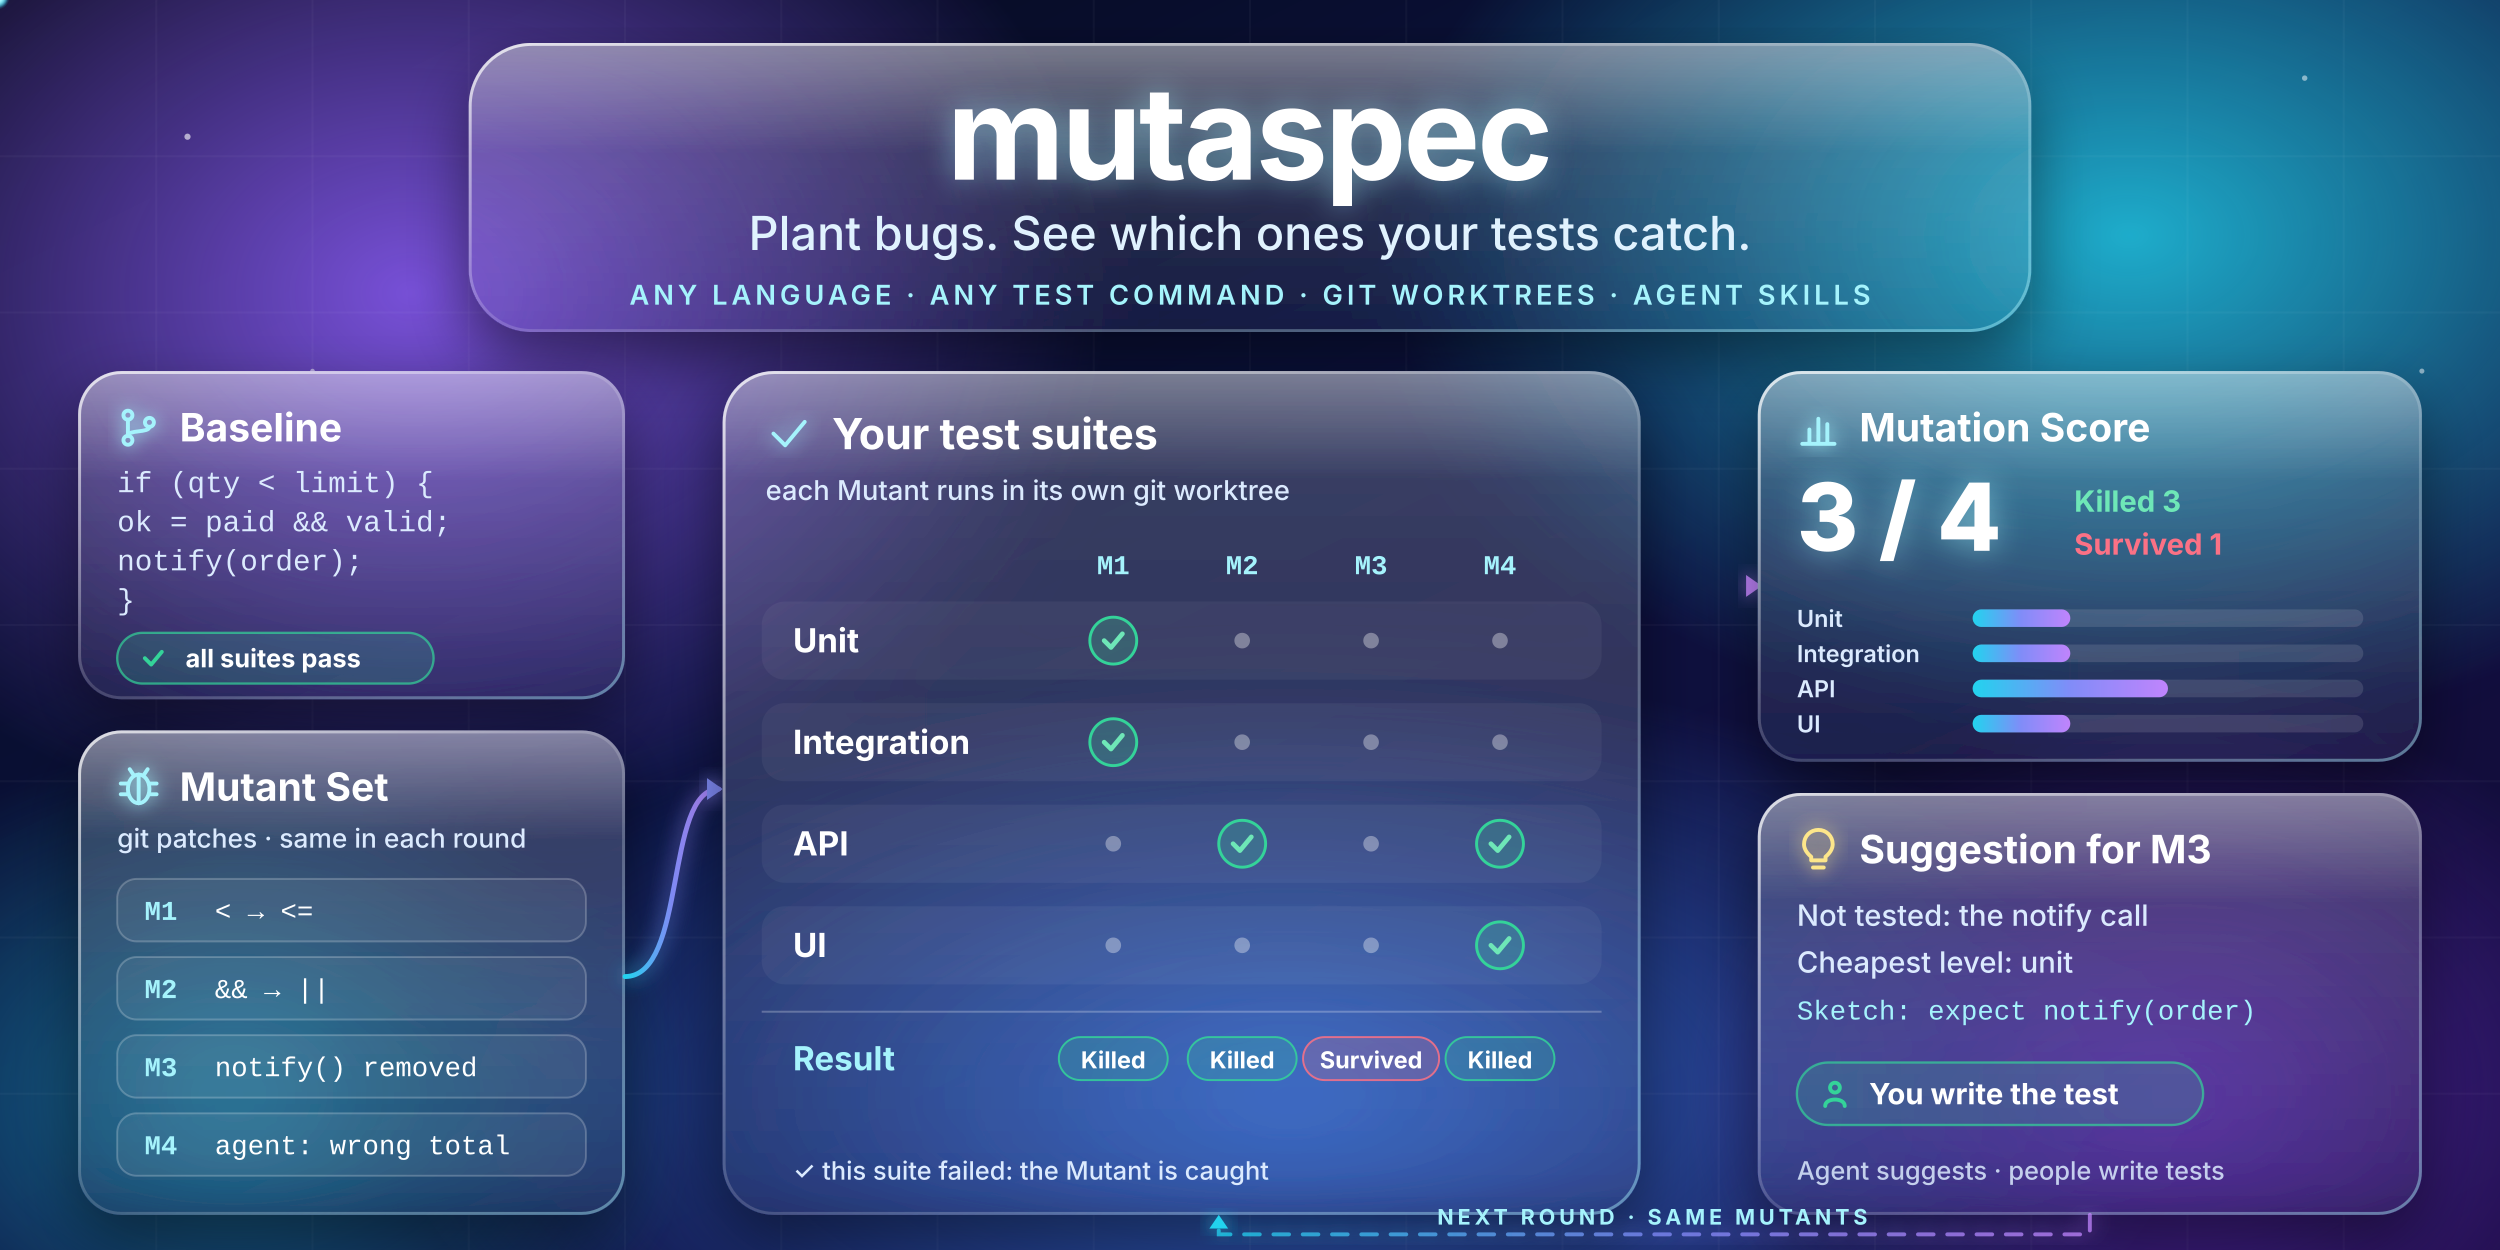
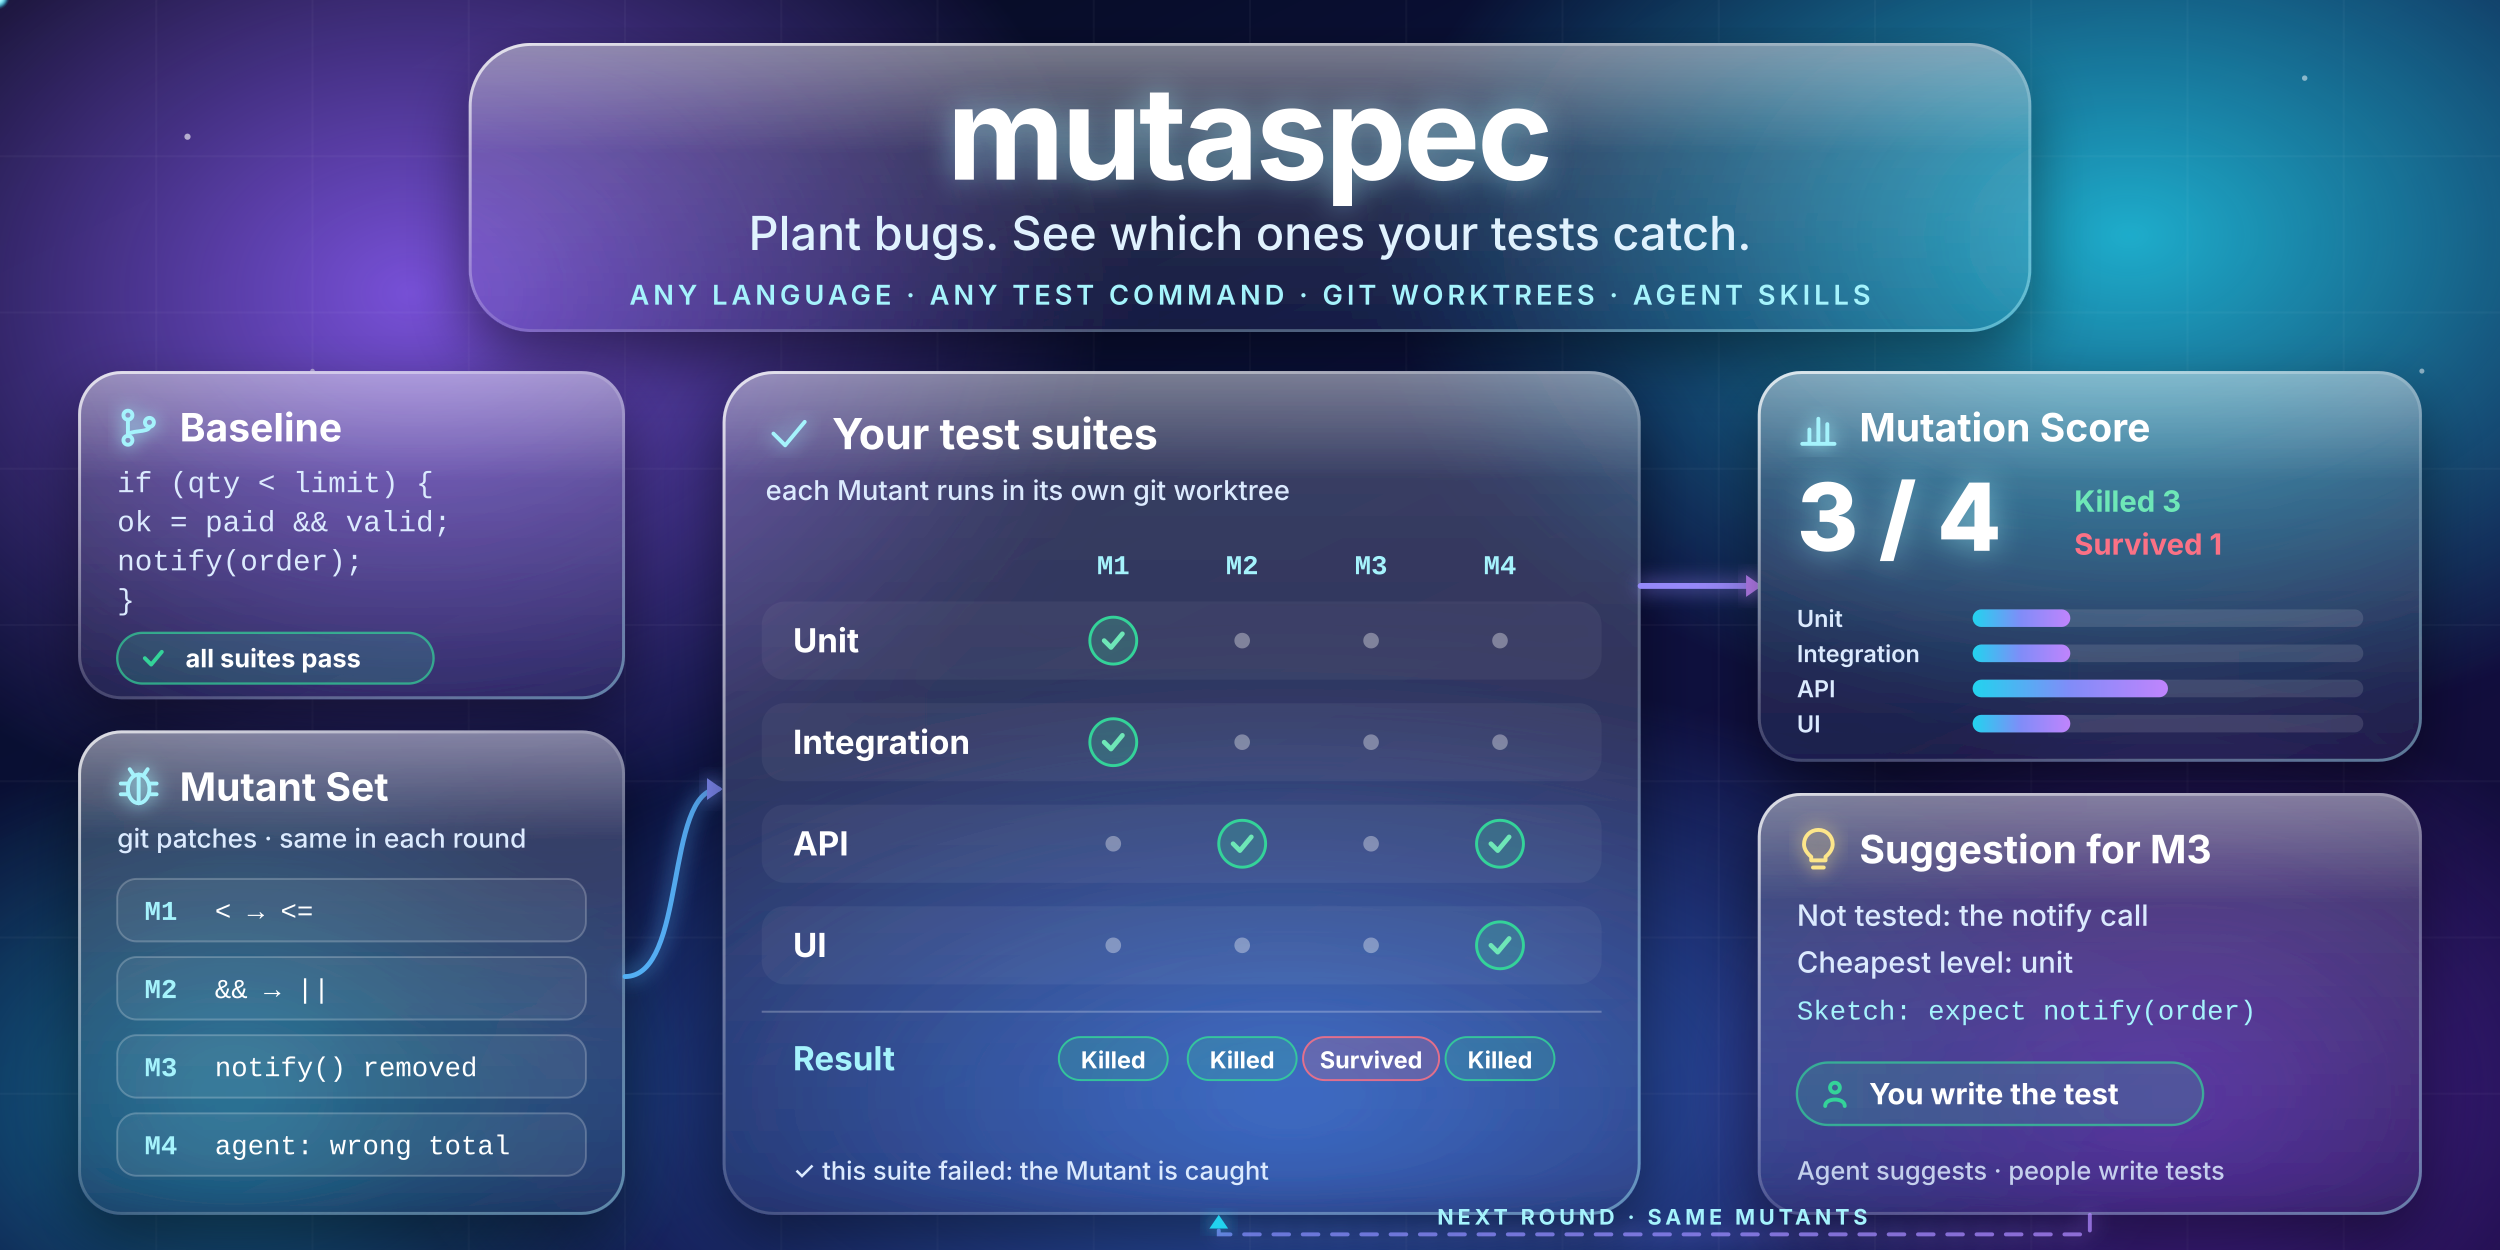
<svg xmlns="http://www.w3.org/2000/svg" xmlns:xlink="http://www.w3.org/1999/xlink" width="1280" height="640" viewBox="0 0 1280 640" role="img" aria-labelledby="title desc">
  <style>@media (prefers-reduced-motion: reduce) { .mover { display: none; } }</style>
  <defs>
    <linearGradient id="bg" x1="0" y1="0" x2="1" y2="1">
      <stop offset="0" stop-color="#050816" />
      <stop offset="0.45" stop-color="#0b1240" />
      <stop offset="1" stop-color="#160a3a" />
    </linearGradient>
    <radialGradient id="gViolet" cx="0.5" cy="0.5" r="0.5">
      <stop offset="0" stop-color="#8b5cf6" stop-opacity="0.85" />
      <stop offset="1" stop-color="#8b5cf6" stop-opacity="0" />
    </radialGradient>
    <radialGradient id="gCyan" cx="0.5" cy="0.5" r="0.5">
      <stop offset="0" stop-color="#22d3ee" stop-opacity="0.8" />
      <stop offset="1" stop-color="#22d3ee" stop-opacity="0" />
    </radialGradient>
    <radialGradient id="gBlue" cx="0.5" cy="0.5" r="0.5">
      <stop offset="0" stop-color="#3b82f6" stop-opacity="0.75" />
      <stop offset="1" stop-color="#3b82f6" stop-opacity="0" />
    </radialGradient>
    <radialGradient id="gDeep" cx="0.5" cy="0.5" r="0.5">
      <stop offset="0" stop-color="#7c3aed" stop-opacity="0.55" />
      <stop offset="1" stop-color="#7c3aed" stop-opacity="0" />
    </radialGradient>
    <g id="blobs">
      <ellipse cx="210" cy="150" rx="360" ry="280" fill="url(#gViolet)" />
      <ellipse cx="1090" cy="120" rx="380" ry="260" fill="url(#gCyan)" />
      <ellipse cx="660" cy="560" rx="460" ry="220" fill="url(#gBlue)" />
      <ellipse cx="1120" cy="560" rx="260" ry="200" fill="url(#gDeep)" />
      <ellipse cx="120" cy="560" rx="240" ry="180" fill="url(#gCyan)" opacity="0.6" />
    </g>
    <filter id="frost" x="-10%" y="-10%" width="120%" height="120%">
      <feGaussianBlur stdDeviation="22" />
    </filter>
    <filter id="softGlow" x="-50%" y="-50%" width="200%" height="200%">
+       <feGaussianBlur stdDeviation="5" result="b" />
+       <feMerge>
+         <feMergeNode in="b" />
+         <feMergeNode in="SourceGraphic" />
+       </feMerge>
+     </filter>
+     <filter id="lineGlow" filterUnits="userSpaceOnUse" x="0" y="0" width="1280" height="700">
      <feGaussianBlur stdDeviation="5" result="b" />
      <feMerge>
        <feMergeNode in="b" />
        <feMergeNode in="SourceGraphic" />
      </feMerge>
    </filter>
    <filter id="textGlow" x="-20%" y="-50%" width="140%" height="200%">
      <feGaussianBlur stdDeviation="8" in="SourceAlpha" result="a" />
      <feFlood flood-color="#a5f3fc" flood-opacity="0.55" />
      <feComposite operator="in" in2="a" result="g" />
      <feMerge>
        <feMergeNode in="g" />
        <feMergeNode in="SourceGraphic" />
      </feMerge>
    </filter>
    <filter id="shadow" x="-20%" y="-20%" width="140%" height="160%">
      <feGaussianBlur in="SourceAlpha" stdDeviation="16" />
      <feOffset dy="14" />
      <feComponentTransfer>
        <feFuncA type="linear" slope="0.45" />
      </feComponentTransfer>
      <feMerge>
        <feMergeNode />
        <feMergeNode in="SourceGraphic" />
      </feMerge>
    </filter>
    <linearGradient id="glassFill" x1="0" y1="0" x2="0" y2="1">
      <stop offset="0" stop-color="#ffffff" stop-opacity="0.20" />
      <stop offset="1" stop-color="#ffffff" stop-opacity="0.05" />
    </linearGradient>
    <linearGradient id="glassEdge" x1="0" y1="0" x2="1" y2="1">
      <stop offset="0" stop-color="#ffffff" stop-opacity="0.75" />
      <stop offset="0.5" stop-color="#ffffff" stop-opacity="0.15" />
      <stop offset="1" stop-color="#a5f3fc" stop-opacity="0.45" />
    </linearGradient>
    <linearGradient id="sheen" x1="0" y1="0" x2="0" y2="1">
      <stop offset="0" stop-color="#ffffff" stop-opacity="0.32" />
      <stop offset="1" stop-color="#ffffff" stop-opacity="0" />
    </linearGradient>
    <linearGradient id="stream" x1="0" y1="0" x2="1" y2="0">
+       <stop offset="0" stop-color="#22d3ee" />
+       <stop offset="0.5" stop-color="#818cf8" />
+       <stop offset="1" stop-color="#c084fc" />
+     </linearGradient>
+     <linearGradient id="streamU" gradientUnits="userSpaceOnUse" x1="0" y1="0" x2="1280" y2="0">
      <stop offset="0" stop-color="#22d3ee" />
      <stop offset="0.5" stop-color="#818cf8" />
      <stop offset="1" stop-color="#c084fc" />
    </linearGradient>
    <linearGradient id="streamV" x1="0" y1="0" x2="0" y2="1">
      <stop offset="0" stop-color="#22d3ee" />
      <stop offset="1" stop-color="#c084fc" />
    </linearGradient>
    <radialGradient id="sphere" cx="0.35" cy="0.35" r="0.65">
      <stop offset="0" stop-color="#ffffff" />
      <stop offset="0.4" stop-color="#a5f3fc" />
      <stop offset="1" stop-color="#22d3ee" stop-opacity="0" />
    </radialGradient>
    <linearGradient id="badge" x1="0" y1="0" x2="1" y2="1">
      <stop offset="0" stop-color="#22d3ee" />
      <stop offset="1" stop-color="#8b5cf6" />
    </linearGradient>
    <clipPath id="c1">
      <rect x="240" y="22" width="800" height="148" rx="32" />
    </clipPath>
    <clipPath id="c2">
      <rect x="40" y="190" width="280" height="168" rx="22" />
    </clipPath>
    <clipPath id="c3">
      <rect x="40" y="374" width="280" height="248" rx="22" />
    </clipPath>
    <clipPath id="c5">
      <rect x="370" y="190" width="470" height="432" rx="26" />
    </clipPath>
    <clipPath id="c7">
      <rect x="900" y="190" width="340" height="200" rx="22" />
    </clipPath>
    <clipPath id="c8">
      <rect x="900" y="406" width="340" height="216" rx="22" />
    </clipPath>
    <path id="p4" d="M320 500 C352 500 340 404 368 404" />
    <path id="p6" d="M840 300 H900" />
  </defs>
  <rect width="1280" height="640" fill="url(#bg)" />
  <use href="#blobs" xlink:href="#blobs" />
  <g stroke="#ffffff" stroke-opacity="0.035" stroke-width="1">
    <path d="M0 80H1280M0 160H1280M0 240H1280M0 320H1280M0 400H1280M0 480H1280M0 560H1280" />
    <path d="M80 0V640M160 0V640M240 0V640M320 0V640M400 0V640M480 0V640M560 0V640M640 0V640M720 0V640M800 0V640M880 0V640M960 0V640M1040 0V640M1120 0V640M1200 0V640" />
  </g>
  <g fill="#ffffff">
    <circle cx="96" cy="70" r="1.6" opacity="0.6" />
    <circle cx="1180" cy="40" r="1.4" opacity="0.5" />
    <circle cx="1010" cy="24" r="1.2" opacity="0.7" />
    <circle cx="160" cy="190" r="1.2" opacity="0.5" />
    <circle cx="1240" cy="190" r="1.3" opacity="0.5" />
  </g>
  <g filter="url(#shadow)">
    <g clip-path="url(#c1)">
      <rect width="1280" height="640" fill="url(#bg)" />
      <use href="#blobs" xlink:href="#blobs" filter="url(#frost)" />
      <rect x="240" y="22" width="800" height="148" fill="url(#glassFill)" />
      <rect x="240" y="22" width="800" height="56" fill="url(#sheen)" />
    </g>
    <rect x="240.75" y="22.75" width="798.5" height="146.5" rx="31.5" fill="none" stroke="url(#glassEdge)" stroke-opacity="1" stroke-width="1.5" />
  </g>
  <text x="640" y="92" font-family="-apple-system, BlinkMacSystemFont, 'SF Pro Display', 'Segoe UI', Inter, Helvetica, Arial, sans-serif" font-size="66" font-weight="700" fill="#ffffff" text-anchor="middle" letter-spacing="-1.5" filter="url(#textGlow)">mutaspec</text>
  <text x="640" y="128" font-family="-apple-system, BlinkMacSystemFont, 'SF Pro Display', 'Segoe UI', Inter, Helvetica, Arial, sans-serif" font-size="24" font-weight="500" fill="#e0f2fe" text-anchor="middle">Plant bugs. See which ones your tests catch.</text>
  <text x="640" y="156" font-family="-apple-system, BlinkMacSystemFont, 'SF Pro Display', 'Segoe UI', Inter, Helvetica, Arial, sans-serif" font-size="14" font-weight="600" fill="#a5f3fc" text-anchor="middle" letter-spacing="2">ANY LANGUAGE · ANY TEST COMMAND · GIT WORKTREES · AGENT SKILLS</text>
  <g filter="url(#shadow)">
    <g clip-path="url(#c2)">
      <rect width="1280" height="640" fill="url(#bg)" />
      <use href="#blobs" xlink:href="#blobs" filter="url(#frost)" />
      <rect x="40" y="190" width="280" height="168" fill="url(#glassFill)" />
      <rect x="40" y="190" width="280" height="56" fill="url(#sheen)" />
    </g>
    <rect x="40.75" y="190.75" width="278.5" height="166.5" rx="21.5" fill="none" stroke="url(#glassEdge)" stroke-opacity="1" stroke-width="1.5" />
  </g>
  <g transform="translate(60 208) scale(0.9166667)" fill="none" stroke="#a5f3fc" stroke-width="2.182" stroke-linecap="round" stroke-linejoin="round" filter="url(#softGlow)">
    <circle cx="6" cy="5" r="2.5" />
    <circle cx="6" cy="19" r="2.5" />
    <circle cx="18" cy="9" r="2.5" />
    <path d="M6 7.5 V16.5 M18 11.5 C18 15 6 13 6 16.5" />
  </g>
  <text x="92" y="226" font-family="-apple-system, BlinkMacSystemFont, 'SF Pro Display', 'Segoe UI', Inter, Helvetica, Arial, sans-serif" font-size="20" font-weight="700" fill="#ffffff" text-anchor="start">Baseline</text>
  <text x="60" y="252" font-family="ui-monospace, 'SF Mono', Menlo, Consolas, 'Liberation Mono', monospace" font-size="15" font-weight="500" fill="#dbeafe" text-anchor="start">if (qty &lt; limit) {</text>
  <text x="60" y="272" font-family="ui-monospace, 'SF Mono', Menlo, Consolas, 'Liberation Mono', monospace" font-size="15" font-weight="500" fill="#dbeafe" text-anchor="start">  ok = paid &amp;&amp; valid;</text>
  <text x="60" y="292" font-family="ui-monospace, 'SF Mono', Menlo, Consolas, 'Liberation Mono', monospace" font-size="15" font-weight="500" fill="#dbeafe" text-anchor="start">  notify(order);</text>
  <text x="60" y="312" font-family="ui-monospace, 'SF Mono', Menlo, Consolas, 'Liberation Mono', monospace" font-size="15" font-weight="500" fill="#dbeafe" text-anchor="start">}</text>
  <rect x="60" y="324" width="162" height="26" rx="13.0" fill="#34d399" fill-opacity="0.18" stroke="#34d399" stroke-opacity="0.7" stroke-width="1.2" />
  <g transform="translate(72 330.5) scale(0.5416667)" fill="none" stroke="#34d399" stroke-width="3.692" stroke-linecap="round" stroke-linejoin="round">
    <path d="M4 12 L10 18 L20 6" />
  </g>
  <text x="95" y="341.68" font-family="-apple-system, BlinkMacSystemFont, 'SF Pro Display', 'Segoe UI', Inter, Helvetica, Arial, sans-serif" font-size="13" font-weight="700" fill="#ffffff" text-anchor="start">all suites pass</text>
  <g filter="url(#shadow)">
    <g clip-path="url(#c3)">
      <rect width="1280" height="640" fill="url(#bg)" />
      <use href="#blobs" xlink:href="#blobs" filter="url(#frost)" />
      <rect x="40" y="374" width="280" height="248" fill="url(#glassFill)" />
      <rect x="40" y="374" width="280" height="56" fill="url(#sheen)" />
    </g>
    <rect x="40.75" y="374.75" width="278.5" height="246.5" rx="21.5" fill="none" stroke="url(#glassEdge)" stroke-opacity="1" stroke-width="1.5" />
  </g>
  <g transform="translate(60 392) scale(0.9166667)" fill="none" stroke="#a5f3fc" stroke-width="2.182" stroke-linecap="round" stroke-linejoin="round" filter="url(#softGlow)">
    <ellipse cx="12" cy="13" rx="6" ry="8" />
    <path d="M12 5 V21 M6 10 H2 M6 16 H2 M18 10 H22 M18 16 H22 M9 5 L7 2 M15 5 L17 2" />
  </g>
  <text x="92" y="410" font-family="-apple-system, BlinkMacSystemFont, 'SF Pro Display', 'Segoe UI', Inter, Helvetica, Arial, sans-serif" font-size="20" font-weight="700" fill="#ffffff" text-anchor="start">Mutant Set</text>
  <text x="60" y="434" font-family="-apple-system, BlinkMacSystemFont, 'SF Pro Display', 'Segoe UI', Inter, Helvetica, Arial, sans-serif" font-size="13.5" font-weight="500" fill="#dbeafe" text-anchor="start">git patches · same in each round</text>
  <rect x="60" y="450" width="240" height="32" rx="10" fill="#ffffff" fill-opacity="0.07" stroke="#ffffff" stroke-opacity="0.22" />
  <text x="74" y="471" font-family="ui-monospace, 'SF Mono', Menlo, Consolas, 'Liberation Mono', monospace" font-size="14" font-weight="800" fill="#a5f3fc" text-anchor="start">M1</text>
  <text x="110" y="471" font-family="ui-monospace, 'SF Mono', Menlo, Consolas, 'Liberation Mono', monospace" font-size="14" font-weight="500" fill="#ffffff" text-anchor="start">&lt;  →  &lt;=</text>
  <rect x="60" y="490" width="240" height="32" rx="10" fill="#ffffff" fill-opacity="0.07" stroke="#ffffff" stroke-opacity="0.22" />
  <text x="74" y="511" font-family="ui-monospace, 'SF Mono', Menlo, Consolas, 'Liberation Mono', monospace" font-size="14" font-weight="800" fill="#a5f3fc" text-anchor="start">M2</text>
  <text x="110" y="511" font-family="ui-monospace, 'SF Mono', Menlo, Consolas, 'Liberation Mono', monospace" font-size="14" font-weight="500" fill="#ffffff" text-anchor="start">&amp;&amp;  →  ||</text>
  <rect x="60" y="530" width="240" height="32" rx="10" fill="#ffffff" fill-opacity="0.07" stroke="#ffffff" stroke-opacity="0.22" />
  <text x="74" y="551" font-family="ui-monospace, 'SF Mono', Menlo, Consolas, 'Liberation Mono', monospace" font-size="14" font-weight="800" fill="#a5f3fc" text-anchor="start">M3</text>
  <text x="110" y="551" font-family="ui-monospace, 'SF Mono', Menlo, Consolas, 'Liberation Mono', monospace" font-size="14" font-weight="500" fill="#ffffff" text-anchor="start">notify() removed</text>
  <rect x="60" y="570" width="240" height="32" rx="10" fill="#ffffff" fill-opacity="0.07" stroke="#ffffff" stroke-opacity="0.22" />
  <text x="74" y="591" font-family="ui-monospace, 'SF Mono', Menlo, Consolas, 'Liberation Mono', monospace" font-size="14" font-weight="800" fill="#a5f3fc" text-anchor="start">M4</text>
  <text x="110" y="591" font-family="ui-monospace, 'SF Mono', Menlo, Consolas, 'Liberation Mono', monospace" font-size="14" font-weight="500" fill="#ffffff" text-anchor="start">agent: wrong total</text>
-   <path d="M320 500 C352 500 340 404 368 404" fill="none" stroke="url(#stream)" stroke-width="2.5" stroke-opacity="1" stroke-linecap="round" filter="url(#softGlow)" />
+   <path d="M320 500 C352 500 340 404 368 404" fill="none" stroke="url(#streamU)" stroke-width="2.5" stroke-opacity="1" stroke-linecap="round" filter="url(#lineGlow)" />
  <circle class="mover" r="4" fill="url(#sphere)">
    <animateMotion dur="2s" begin="0s" repeatCount="indefinite">
      <mpath href="#p4" xlink:href="#p4" />
    </animateMotion>
  </circle>
  <polygon points="362 398.4 370 404 362 409.6" fill="#818cf8" filter="url(#softGlow)" />
  <g filter="url(#shadow)">
    <g clip-path="url(#c5)">
      <rect width="1280" height="640" fill="url(#bg)" />
      <use href="#blobs" xlink:href="#blobs" filter="url(#frost)" />
      <rect x="370" y="190" width="470" height="432" fill="url(#glassFill)" />
      <rect x="370" y="190" width="470" height="56" fill="url(#sheen)" />
    </g>
    <rect x="370.75" y="190.75" width="468.5" height="430.5" rx="25.5" fill="none" stroke="url(#glassEdge)" stroke-opacity="1" stroke-width="1.5" />
  </g>
  <g transform="translate(392 210) scale(1.0)" fill="none" stroke="#a5f3fc" stroke-width="2.0" stroke-linecap="round" stroke-linejoin="round" filter="url(#softGlow)">
    <path d="M4 12 L10 18 L20 6" />
  </g>
  <text x="426" y="230" font-family="-apple-system, BlinkMacSystemFont, 'SF Pro Display', 'Segoe UI', Inter, Helvetica, Arial, sans-serif" font-size="22" font-weight="700" fill="#ffffff" text-anchor="start">Your test suites</text>
  <text x="392" y="256" font-family="-apple-system, BlinkMacSystemFont, 'SF Pro Display', 'Segoe UI', Inter, Helvetica, Arial, sans-serif" font-size="14" font-weight="500" fill="#dbeafe" text-anchor="start">each Mutant runs in its own git worktree</text>
  <text x="570" y="294" font-family="ui-monospace, 'SF Mono', Menlo, Consolas, 'Liberation Mono', monospace" font-size="14" font-weight="800" fill="#a5f3fc" text-anchor="middle">M1</text>
  <text x="636" y="294" font-family="ui-monospace, 'SF Mono', Menlo, Consolas, 'Liberation Mono', monospace" font-size="14" font-weight="800" fill="#a5f3fc" text-anchor="middle">M2</text>
  <text x="702" y="294" font-family="ui-monospace, 'SF Mono', Menlo, Consolas, 'Liberation Mono', monospace" font-size="14" font-weight="800" fill="#a5f3fc" text-anchor="middle">M3</text>
  <text x="768" y="294" font-family="ui-monospace, 'SF Mono', Menlo, Consolas, 'Liberation Mono', monospace" font-size="14" font-weight="800" fill="#a5f3fc" text-anchor="middle">M4</text>
  <rect x="390" y="308" width="430" height="40" rx="12" fill="#ffffff" fill-opacity="0.05" />
  <text x="406" y="334" font-family="-apple-system, BlinkMacSystemFont, 'SF Pro Display', 'Segoe UI', Inter, Helvetica, Arial, sans-serif" font-size="17" font-weight="700" fill="#ffffff" text-anchor="start">Unit</text>
  <circle cx="570" cy="328" r="12" fill="#34d399" fill-opacity="0.22" stroke="#34d399" stroke-width="1.5" />
  <g transform="translate(563 321) scale(0.5833333)" fill="none" stroke="#6ee7b7" stroke-width="4.114" stroke-linecap="round" stroke-linejoin="round">
    <path d="M4 12 L10 18 L20 6" />
  </g>
  <circle cx="636" cy="328" r="4" fill="#ffffff" fill-opacity="0.35" />
  <circle cx="702" cy="328" r="4" fill="#ffffff" fill-opacity="0.35" />
  <circle cx="768" cy="328" r="4" fill="#ffffff" fill-opacity="0.35" />
  <rect x="390" y="360" width="430" height="40" rx="12" fill="#ffffff" fill-opacity="0.05" />
  <text x="406" y="386" font-family="-apple-system, BlinkMacSystemFont, 'SF Pro Display', 'Segoe UI', Inter, Helvetica, Arial, sans-serif" font-size="17" font-weight="700" fill="#ffffff" text-anchor="start">Integration</text>
  <circle cx="570" cy="380" r="12" fill="#34d399" fill-opacity="0.22" stroke="#34d399" stroke-width="1.5" />
  <g transform="translate(563 373) scale(0.5833333)" fill="none" stroke="#6ee7b7" stroke-width="4.114" stroke-linecap="round" stroke-linejoin="round">
    <path d="M4 12 L10 18 L20 6" />
  </g>
  <circle cx="636" cy="380" r="4" fill="#ffffff" fill-opacity="0.35" />
  <circle cx="702" cy="380" r="4" fill="#ffffff" fill-opacity="0.35" />
  <circle cx="768" cy="380" r="4" fill="#ffffff" fill-opacity="0.35" />
  <rect x="390" y="412" width="430" height="40" rx="12" fill="#ffffff" fill-opacity="0.05" />
  <text x="406" y="438" font-family="-apple-system, BlinkMacSystemFont, 'SF Pro Display', 'Segoe UI', Inter, Helvetica, Arial, sans-serif" font-size="17" font-weight="700" fill="#ffffff" text-anchor="start">API</text>
  <circle cx="570" cy="432" r="4" fill="#ffffff" fill-opacity="0.35" />
  <circle cx="636" cy="432" r="12" fill="#34d399" fill-opacity="0.22" stroke="#34d399" stroke-width="1.5" />
  <g transform="translate(629 425) scale(0.5833333)" fill="none" stroke="#6ee7b7" stroke-width="4.114" stroke-linecap="round" stroke-linejoin="round">
    <path d="M4 12 L10 18 L20 6" />
  </g>
  <circle cx="702" cy="432" r="4" fill="#ffffff" fill-opacity="0.35" />
  <circle cx="768" cy="432" r="12" fill="#34d399" fill-opacity="0.22" stroke="#34d399" stroke-width="1.5" />
  <g transform="translate(761 425) scale(0.5833333)" fill="none" stroke="#6ee7b7" stroke-width="4.114" stroke-linecap="round" stroke-linejoin="round">
    <path d="M4 12 L10 18 L20 6" />
  </g>
  <rect x="390" y="464" width="430" height="40" rx="12" fill="#ffffff" fill-opacity="0.05" />
  <text x="406" y="490" font-family="-apple-system, BlinkMacSystemFont, 'SF Pro Display', 'Segoe UI', Inter, Helvetica, Arial, sans-serif" font-size="17" font-weight="700" fill="#ffffff" text-anchor="start">UI</text>
  <circle cx="570" cy="484" r="4" fill="#ffffff" fill-opacity="0.35" />
  <circle cx="636" cy="484" r="4" fill="#ffffff" fill-opacity="0.35" />
  <circle cx="702" cy="484" r="4" fill="#ffffff" fill-opacity="0.35" />
  <circle cx="768" cy="484" r="12" fill="#34d399" fill-opacity="0.22" stroke="#34d399" stroke-width="1.5" />
  <g transform="translate(761 477) scale(0.5833333)" fill="none" stroke="#6ee7b7" stroke-width="4.114" stroke-linecap="round" stroke-linejoin="round">
    <path d="M4 12 L10 18 L20 6" />
  </g>
  <line x1="390" y1="518" x2="820" y2="518" stroke="#ffffff" stroke-opacity="0.25" />
  <text x="406" y="548" font-family="-apple-system, BlinkMacSystemFont, 'SF Pro Display', 'Segoe UI', Inter, Helvetica, Arial, sans-serif" font-size="17" font-weight="700" fill="#a5f3fc" text-anchor="start">Result</text>
  <rect x="542.12" y="531" width="55.76" height="22" rx="11" fill="#34d399" fill-opacity="0.2" stroke="#34d399" stroke-opacity="0.85" />
  <text x="570" y="547" font-family="-apple-system, BlinkMacSystemFont, 'SF Pro Display', 'Segoe UI', Inter, Helvetica, Arial, sans-serif" font-size="12" font-weight="700" fill="#ffffff" text-anchor="middle">Killed</text>
  <rect x="608.12" y="531" width="55.76" height="22" rx="11" fill="#34d399" fill-opacity="0.2" stroke="#34d399" stroke-opacity="0.85" />
  <text x="636" y="547" font-family="-apple-system, BlinkMacSystemFont, 'SF Pro Display', 'Segoe UI', Inter, Helvetica, Arial, sans-serif" font-size="12" font-weight="700" fill="#ffffff" text-anchor="middle">Killed</text>
  <rect x="667.16" y="531" width="69.68" height="22" rx="11" fill="#fb7185" fill-opacity="0.2" stroke="#fb7185" stroke-opacity="0.85" />
  <text x="702" y="547" font-family="-apple-system, BlinkMacSystemFont, 'SF Pro Display', 'Segoe UI', Inter, Helvetica, Arial, sans-serif" font-size="12" font-weight="700" fill="#ffffff" text-anchor="middle">Survived</text>
  <rect x="740.12" y="531" width="55.76" height="22" rx="11" fill="#34d399" fill-opacity="0.2" stroke="#34d399" stroke-opacity="0.85" />
  <text x="768" y="547" font-family="-apple-system, BlinkMacSystemFont, 'SF Pro Display', 'Segoe UI', Inter, Helvetica, Arial, sans-serif" font-size="12" font-weight="700" fill="#ffffff" text-anchor="middle">Killed</text>
  <text x="406" y="604" font-family="-apple-system, BlinkMacSystemFont, 'SF Pro Display', 'Segoe UI', Inter, Helvetica, Arial, sans-serif" font-size="13" font-weight="500" fill="#dbeafe" text-anchor="start">✓ this suite failed: the Mutant is caught</text>
-   <path d="M840 300 H900" fill="none" stroke="url(#stream)" stroke-width="3" stroke-opacity="1" stroke-linecap="round" filter="url(#softGlow)" />
+   <path d="M840 300 H900" fill="none" stroke="url(#streamU)" stroke-width="3" stroke-opacity="1" stroke-linecap="round" filter="url(#lineGlow)" />
  <circle class="mover" r="5" fill="url(#sphere)">
    <animateMotion dur="1.4s" begin="0s" repeatCount="indefinite">
      <mpath href="#p6" xlink:href="#p6" />
    </animateMotion>
  </circle>
  <polygon points="894 294.4 902 300 894 305.6" fill="#c084fc" filter="url(#softGlow)" />
  <g filter="url(#shadow)">
    <g clip-path="url(#c7)">
      <rect width="1280" height="640" fill="url(#bg)" />
      <use href="#blobs" xlink:href="#blobs" filter="url(#frost)" />
      <rect x="900" y="190" width="340" height="200" fill="url(#glassFill)" />
      <rect x="900" y="190" width="340" height="56" fill="url(#sheen)" />
    </g>
    <rect x="900.75" y="190.75" width="338.5" height="198.5" rx="21.5" fill="none" stroke="url(#glassEdge)" stroke-opacity="1" stroke-width="1.5" />
  </g>
  <g transform="translate(920 208) scale(0.9166667)" fill="none" stroke="#a5f3fc" stroke-width="2.182" stroke-linecap="round" stroke-linejoin="round" filter="url(#softGlow)">
    <path d="M3 21 H21 M7 21 V13 M12 21 V7 M17 21 V10" />
  </g>
  <text x="952" y="226" font-family="-apple-system, BlinkMacSystemFont, 'SF Pro Display', 'Segoe UI', Inter, Helvetica, Arial, sans-serif" font-size="20" font-weight="700" fill="#ffffff" text-anchor="start">Mutation Score</text>
  <text x="920" y="282" font-family="-apple-system, BlinkMacSystemFont, 'SF Pro Display', 'Segoe UI', Inter, Helvetica, Arial, sans-serif" font-size="48" font-weight="800" fill="#ffffff" text-anchor="start" filter="url(#textGlow)">3 / 4</text>
  <text x="1062" y="262" font-family="-apple-system, BlinkMacSystemFont, 'SF Pro Display', 'Segoe UI', Inter, Helvetica, Arial, sans-serif" font-size="15" font-weight="700" fill="#6ee7b7" text-anchor="start">Killed 3</text>
  <text x="1062" y="284" font-family="-apple-system, BlinkMacSystemFont, 'SF Pro Display', 'Segoe UI', Inter, Helvetica, Arial, sans-serif" font-size="15" font-weight="700" fill="#fb7185" text-anchor="start">Survived 1</text>
  <text x="920" y="321" font-family="-apple-system, BlinkMacSystemFont, 'SF Pro Display', 'Segoe UI', Inter, Helvetica, Arial, sans-serif" font-size="12" font-weight="600" fill="#dbeafe" text-anchor="start">Unit</text>
  <rect x="1010" y="312" width="200" height="9" rx="4.5" fill="#ffffff" fill-opacity="0.12" />
  <rect x="1010" y="312" width="50.0" height="9" rx="4.5" fill="url(#stream)" />
  <text x="920" y="339" font-family="-apple-system, BlinkMacSystemFont, 'SF Pro Display', 'Segoe UI', Inter, Helvetica, Arial, sans-serif" font-size="12" font-weight="600" fill="#dbeafe" text-anchor="start">Integration</text>
  <rect x="1010" y="330" width="200" height="9" rx="4.5" fill="#ffffff" fill-opacity="0.12" />
  <rect x="1010" y="330" width="50.0" height="9" rx="4.5" fill="url(#stream)" />
  <text x="920" y="357" font-family="-apple-system, BlinkMacSystemFont, 'SF Pro Display', 'Segoe UI', Inter, Helvetica, Arial, sans-serif" font-size="12" font-weight="600" fill="#dbeafe" text-anchor="start">API</text>
  <rect x="1010" y="348" width="200" height="9" rx="4.5" fill="#ffffff" fill-opacity="0.12" />
  <rect x="1010" y="348" width="100.0" height="9" rx="4.5" fill="url(#stream)" />
  <text x="920" y="375" font-family="-apple-system, BlinkMacSystemFont, 'SF Pro Display', 'Segoe UI', Inter, Helvetica, Arial, sans-serif" font-size="12" font-weight="600" fill="#dbeafe" text-anchor="start">UI</text>
  <rect x="1010" y="366" width="200" height="9" rx="4.5" fill="#ffffff" fill-opacity="0.12" />
  <rect x="1010" y="366" width="50.0" height="9" rx="4.5" fill="url(#stream)" />
  <g filter="url(#shadow)">
    <g clip-path="url(#c8)">
      <rect width="1280" height="640" fill="url(#bg)" />
      <use href="#blobs" xlink:href="#blobs" filter="url(#frost)" />
      <rect x="900" y="406" width="340" height="216" fill="url(#glassFill)" />
      <rect x="900" y="406" width="340" height="56" fill="url(#sheen)" />
    </g>
    <rect x="900.75" y="406.75" width="338.5" height="214.5" rx="21.5" fill="none" stroke="url(#glassEdge)" stroke-opacity="1" stroke-width="1.5" />
  </g>
  <g transform="translate(920 424) scale(0.9166667)" fill="none" stroke="#fde68a" stroke-width="2.182" stroke-linecap="round" stroke-linejoin="round" filter="url(#softGlow)">
    <path d="M8 16 C5 13.5 4 11 4 9 C4 4.5 7.5 1 12 1 C16.5 1 20 4.5 20 9 C20 11 19 13.5 16 16 V18 H8 Z" />
    <path d="M9 22 H15" />
  </g>
  <text x="952" y="442" font-family="-apple-system, BlinkMacSystemFont, 'SF Pro Display', 'Segoe UI', Inter, Helvetica, Arial, sans-serif" font-size="20" font-weight="700" fill="#ffffff" text-anchor="start">Suggestion for M3</text>
  <text x="920" y="474" font-family="-apple-system, BlinkMacSystemFont, 'SF Pro Display', 'Segoe UI', Inter, Helvetica, Arial, sans-serif" font-size="15" font-weight="500" fill="#dbeafe" text-anchor="start">Not tested: the notify call</text>
  <text x="920" y="498" font-family="-apple-system, BlinkMacSystemFont, 'SF Pro Display', 'Segoe UI', Inter, Helvetica, Arial, sans-serif" font-size="15" font-weight="500" fill="#dbeafe" text-anchor="start">Cheapest level: unit</text>
  <text x="920" y="522" font-family="ui-monospace, 'SF Mono', Menlo, Consolas, 'Liberation Mono', monospace" font-size="14" font-weight="500" fill="#a5f3fc" text-anchor="start">Sketch: expect notify(order)</text>
  <rect x="920" y="544" width="208" height="32" rx="16.0" fill="#34d399" fill-opacity="0.18" stroke="#34d399" stroke-opacity="0.7" stroke-width="1.2" />
  <g transform="translate(932 552.5) scale(0.625)" fill="none" stroke="#34d399" stroke-width="3.2" stroke-linecap="round" stroke-linejoin="round">
    <circle cx="12" cy="7" r="4" />
    <path d="M4 22 C4 15 20 15 20 22" />
  </g>
  <text x="957" y="565.4" font-family="-apple-system, BlinkMacSystemFont, 'SF Pro Display', 'Segoe UI', Inter, Helvetica, Arial, sans-serif" font-size="15" font-weight="700" fill="#ffffff" text-anchor="start">You write the test</text>
  <text x="920" y="604" font-family="-apple-system, BlinkMacSystemFont, 'SF Pro Display', 'Segoe UI', Inter, Helvetica, Arial, sans-serif" font-size="13" font-weight="500" fill="#dbeafe" fill-opacity="0.85" text-anchor="start">Agent suggests · people write tests</text>
-   <path d="M1070 622 V632 H624 V624" fill="none" stroke="url(#stream)" stroke-width="2" stroke-opacity="0.75" stroke-linecap="round" stroke-dasharray="8 7" filter="url(#softGlow)" />
+   <path d="M1070 622 V632 H624 V624" fill="none" stroke="url(#streamU)" stroke-width="2" stroke-opacity="0.75" stroke-linecap="round" stroke-dasharray="8 7" filter="url(#lineGlow)" />
  <polygon points="619.2 629 624 622 628.8 629" fill="#22d3ee" filter="url(#softGlow)" />
  <text x="846" y="627" font-family="-apple-system, BlinkMacSystemFont, 'SF Pro Display', 'Segoe UI', Inter, Helvetica, Arial, sans-serif" font-size="11" font-weight="700" fill="#a5f3fc" text-anchor="middle" letter-spacing="2">NEXT ROUND · SAME MUTANTS</text>
</svg>
